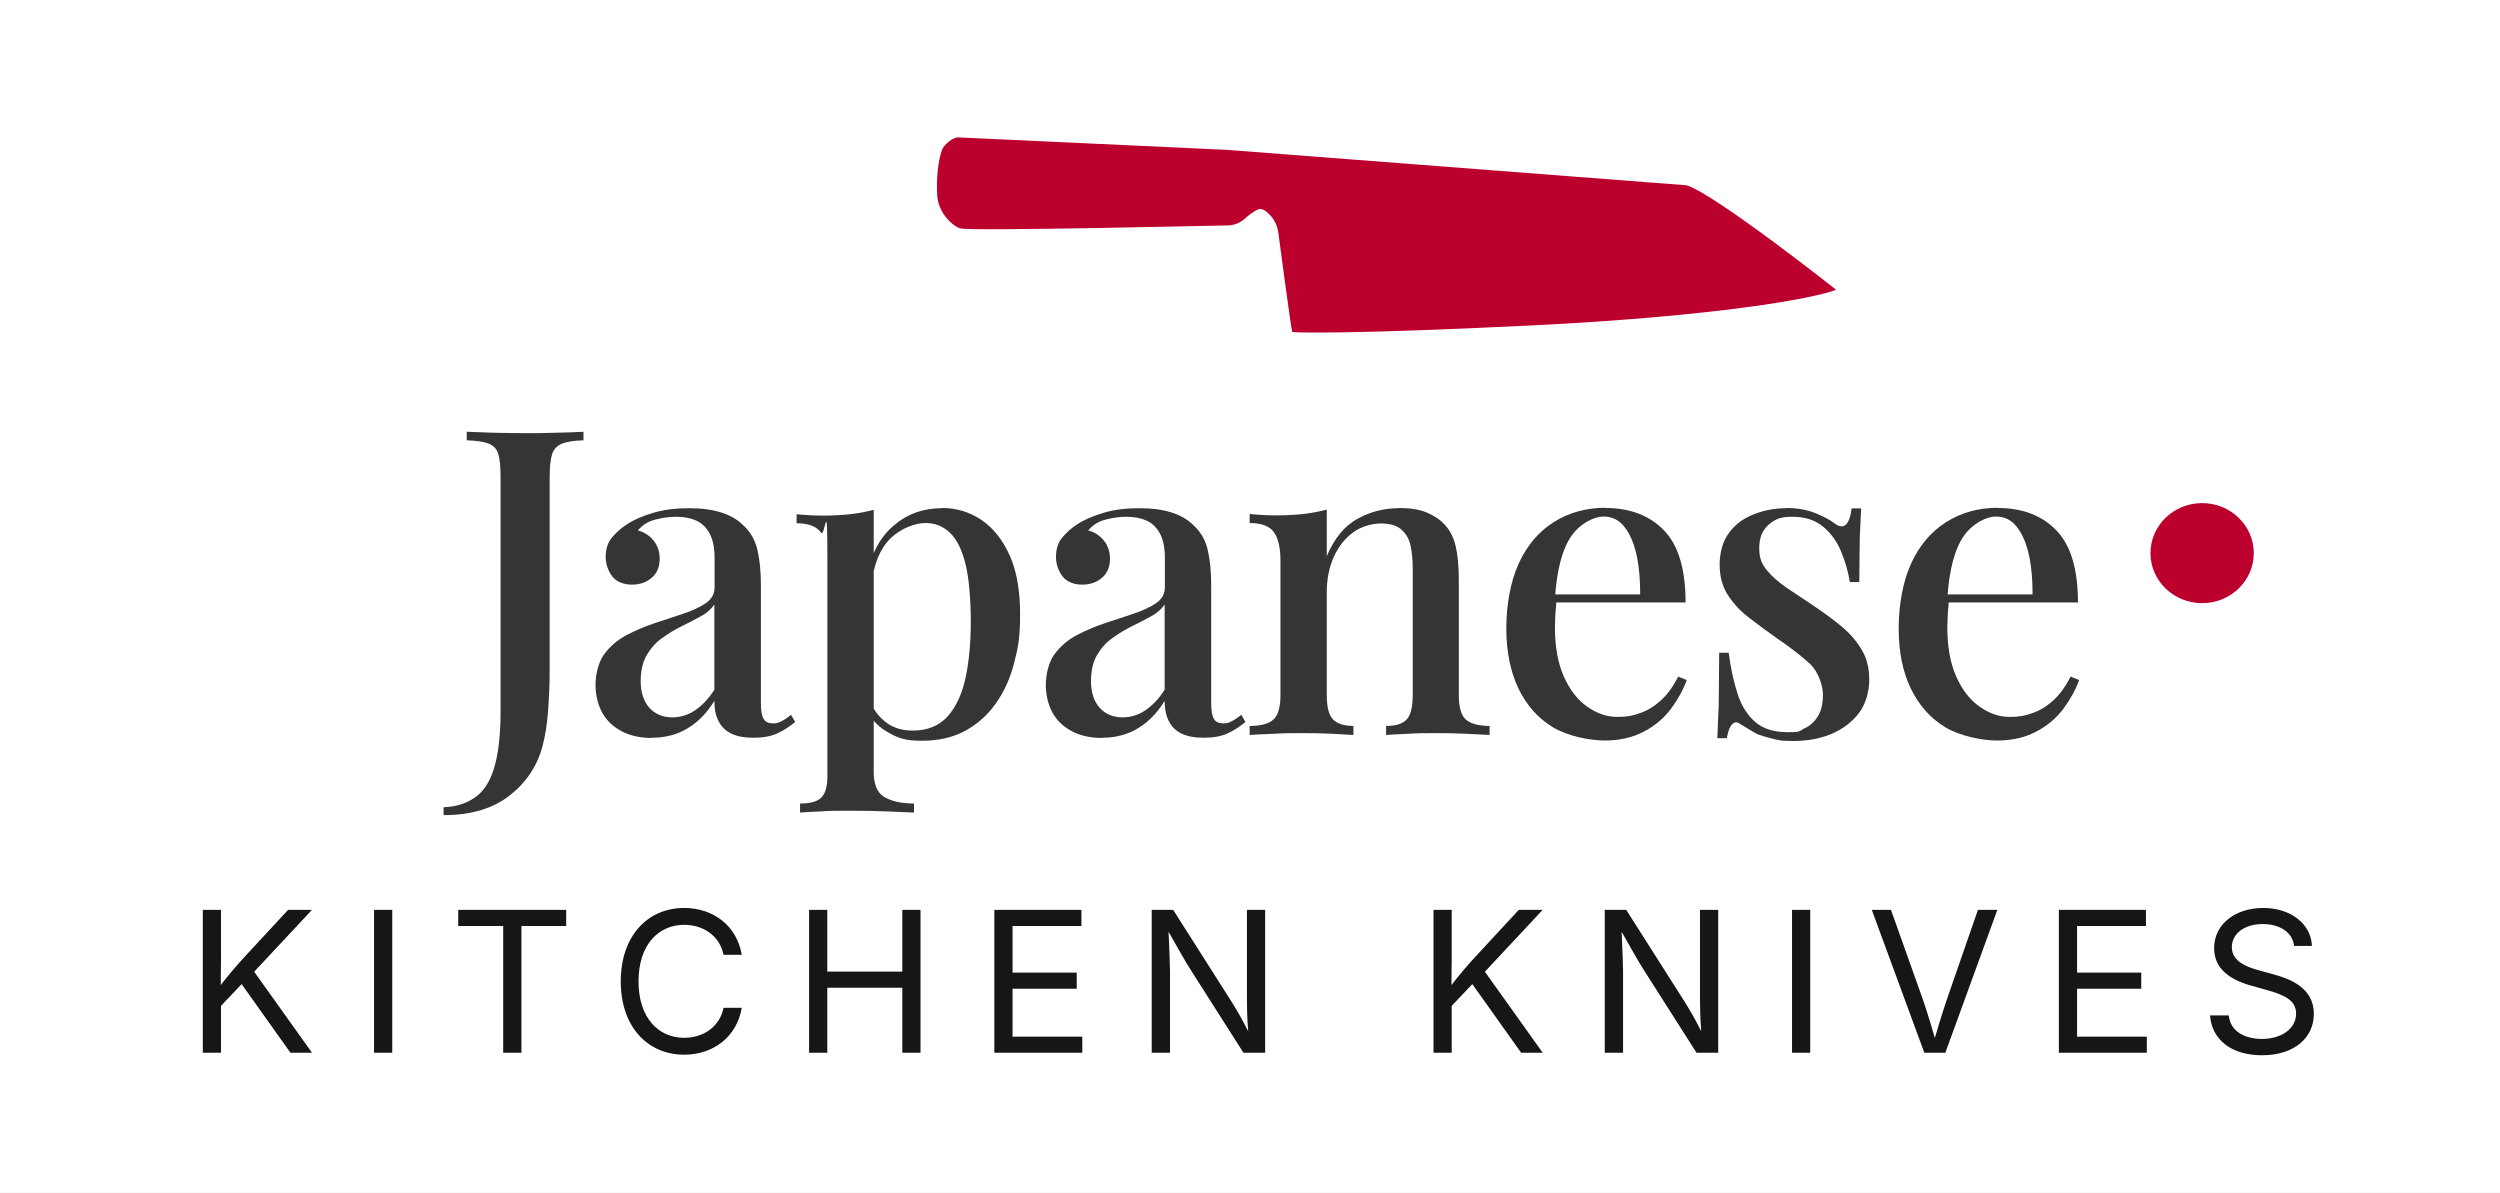
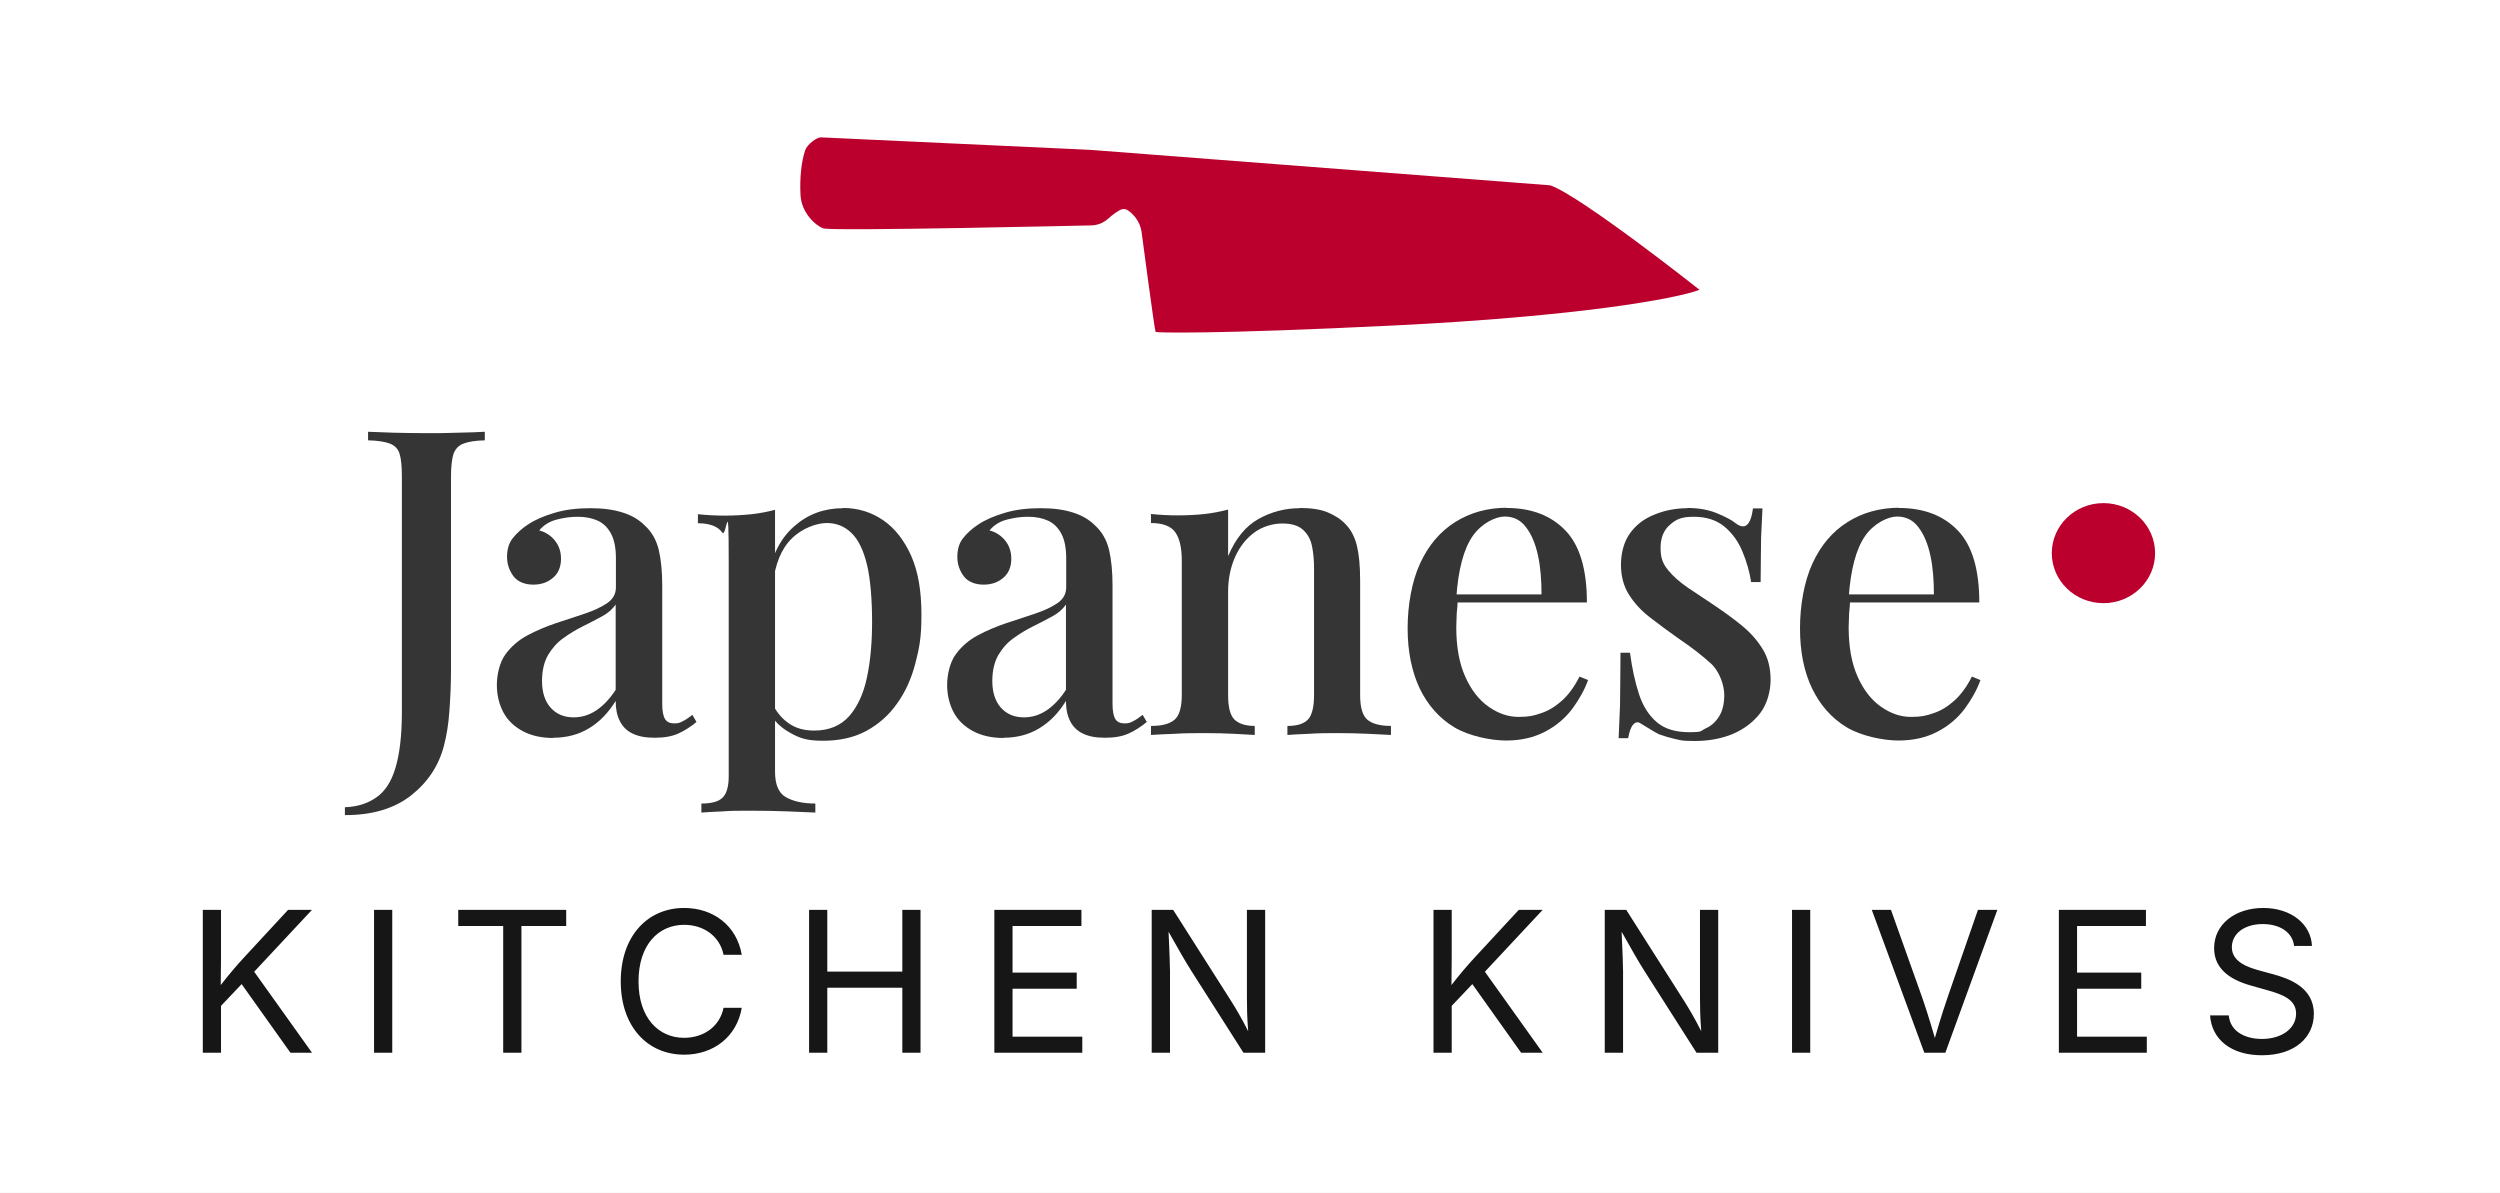
<svg xmlns="http://www.w3.org/2000/svg" id="_10801080_px_Logo_2" data-name=" 10801080 px Logo 2" viewBox="0 0 1079.3 514.9">
  <defs>
    <style>
      .cls-1, .cls-2 {
        isolation: isolate;
      }

      .cls-3 {
        fill: #fff;
      }

      .cls-4 {
        fill: #bc002d;
      }

      .cls-5 {
        fill: #353535;
      }

      .cls-2 {
        fill: #161616;
        font-family: Inter-Regular, Inter;
        font-size: 84.8px;
        font-variation-settings: 'wght' 400, 'slnt' 0;
        letter-spacing: .2em;
      }
    </style>
  </defs>
  <rect class="cls-3" width="1079.3" height="514.9" />
  <g>
    <g>
-       <path class="cls-5" d="M191.5,352v-3.5c5.3-.2,9.8-1.6,13.5-4.2,3.7-2.5,6.5-6.7,8.3-12.7,1.8-5.9,2.8-14,2.8-24.2v-101.4c0-4.6-.3-7.9-1-10.1-.7-2.2-2.1-3.6-4.2-4.4-2.1-.8-5.2-1.3-9.4-1.4v-3.7c2.8.1,6.5.2,10.9.4,4.4.1,9.1.2,14,.2s9.5,0,14.1-.2c4.6-.1,8.4-.2,11.4-.4v3.7c-4.1.1-7.1.6-9.2,1.4-2.1.8-3.5,2.3-4.3,4.4-.7,2.2-1.1,5.5-1.1,10.1v84c0,5.9-.3,11.6-.7,17.2-.4,5.5-1.2,10.4-2.3,14.6-2.2,8.6-6.9,15.8-14.1,21.5-7.2,5.7-16.7,8.6-28.5,8.6h-.2Z" />
-       <path class="cls-5" d="M281.5,318.6c-5.2,0-9.6-1-13.3-3s-6.5-4.7-8.3-8.1-2.8-7.4-2.8-11.8,1.2-9.8,3.7-13.2c2.5-3.4,5.6-6.1,9.5-8.2s8-3.8,12.4-5.3c4.4-1.4,8.5-2.8,12.4-4.1,3.9-1.3,7.1-2.8,9.6-4.5s3.8-4,3.8-6.8v-12.6c0-4.4-.7-8-2.1-10.6s-3.3-4.5-5.7-5.6c-2.4-1.1-5.3-1.7-8.6-1.7s-5.9.4-9.1,1.2c-3.2.8-5.7,2.4-7.6,4.7,2.7.7,5,2.2,6.7,4.3,1.8,2.2,2.7,4.8,2.7,8s-1.1,6.2-3.4,8.1c-2.3,2-5.1,3-8.6,3s-6.7-1.2-8.5-3.6c-1.8-2.4-2.8-5.2-2.8-8.4s.8-6,2.5-8.1,3.8-4.1,6.6-5.9c3-2,6.7-3.6,11.4-5,4.6-1.4,9.8-2,15.4-2s9.9.6,13.8,1.8,7.1,3,9.7,5.6c3.1,2.8,5.1,6.4,6.1,10.6,1,4.2,1.5,9.4,1.5,15.4v51c0,3.1.4,5.3,1.2,6.6.8,1.3,2.1,1.9,4,1.9s2.4-.3,3.6-.9,2.6-1.5,4.2-2.8c.6,1,1.2,2.1,1.8,3.1-2.6,2.1-5.2,3.8-7.9,5-2.7,1.2-6,1.8-10.1,1.8s-7.1-.6-9.6-1.8c-2.5-1.2-4.3-3-5.5-5.4-1.2-2.3-1.8-5.2-1.8-8.7-3.2,5.2-7,9.1-11.5,11.8-4.4,2.7-9.6,4.1-15.5,4.1h.1ZM290.3,309.7c3.4,0,6.7-1,9.7-3s5.8-4.9,8.4-8.9v-36.8c-1.4,2-3.3,3.7-5.9,5.1s-5.4,2.9-8.3,4.3c-3,1.5-5.8,3.2-8.4,5.1-2.7,1.9-4.8,4.3-6.6,7.3-1.7,3-2.6,6.7-2.6,11.3s1.2,8.6,3.7,11.4,5.8,4.2,10,4.2Z" />
-       <path class="cls-5" d="M377.2,219.9v113.3c0,5.4,1.5,9.1,4.6,10.9s7.3,2.8,12.8,2.8v3.9c-2.8-.1-6.8-.3-11.8-.5-5.1-.2-10.5-.3-16.3-.3s-8.1,0-12,.3c-3.9.2-7,.3-9.1.5v-3.9c4.3,0,7.4-.8,9.1-2.5,1.8-1.7,2.7-4.8,2.7-9.3v-92.9c0-30.9-.9-9.6-2.8-12.3-1.8-2.6-5.4-4-10.5-4v-3.9c3.9.4,7.8.6,11.5.6s7.9-.2,11.6-.6c3.7-.4,7.1-1.1,10.2-1.9v-.2ZM406.6,219.3c6.4,0,12.2,1.8,17.3,5.3,5.1,3.5,9.1,8.7,12.1,15.4,3,6.8,4.4,15.2,4.4,25.3s-.9,14.4-2.6,21-4.3,12.4-7.9,17.4c-3.5,5-7.9,8.9-13.2,11.8-5.3,2.9-11.6,4.3-18.8,4.3s-10.2-1.2-14.3-3.5c-4.1-2.3-7.1-5.3-8.8-8.9.6-.9,1.2-1.7,1.8-2.6,1.6,3.1,3.8,5.6,6.7,7.6,2.9,2,6.5,3,10.8,3,6.4,0,11.4-2.1,15.1-6.2,3.6-4.1,6.2-9.7,7.7-16.8,1.5-7.1,2.2-15.1,2.2-24.1s-.7-18.3-2.2-24.5-3.7-10.8-6.7-13.7-6.5-4.3-10.7-4.3-10.6,2.2-15.1,6.7c-4.5,4.4-7.2,11.1-8.2,20-.6-1.3-1.2-2.6-1.8-3.9,1.6-9.2,5.3-16.4,11.2-21.5,5.8-5.1,12.8-7.7,21-7.7h0Z" />
-       <path class="cls-5" d="M475.9,318.6c-5.2,0-9.6-1-13.3-3-3.7-2-6.5-4.7-8.3-8.1s-2.8-7.4-2.8-11.8,1.2-9.8,3.7-13.2c2.5-3.4,5.6-6.1,9.5-8.2s8-3.8,12.4-5.3c4.4-1.4,8.5-2.8,12.4-4.1,3.9-1.3,7.1-2.8,9.6-4.5s3.8-4,3.8-6.8v-12.6c0-4.4-.7-8-2.1-10.6s-3.3-4.5-5.7-5.6c-2.4-1.1-5.3-1.7-8.6-1.7s-5.9.4-9.1,1.2-5.7,2.4-7.6,4.7c2.7.7,5,2.2,6.7,4.3,1.8,2.2,2.7,4.8,2.7,8s-1.1,6.2-3.4,8.1c-2.3,2-5.1,3-8.6,3s-6.7-1.2-8.5-3.6c-1.8-2.4-2.8-5.2-2.8-8.4s.8-6,2.5-8.1,3.8-4.1,6.6-5.9c3-2,6.7-3.6,11.4-5,4.6-1.4,9.8-2,15.4-2s9.9.6,13.8,1.8,7.1,3,9.7,5.6c3.1,2.8,5.1,6.4,6.1,10.6,1,4.2,1.5,9.4,1.5,15.4v51c0,3.1.4,5.3,1.2,6.6.8,1.3,2.1,1.9,4,1.9s2.4-.3,3.6-.9,2.6-1.5,4.2-2.8c.6,1,1.2,2.1,1.8,3.1-2.6,2.1-5.2,3.8-7.9,5-2.7,1.2-6,1.8-10.1,1.8s-7.1-.6-9.6-1.8c-2.5-1.2-4.3-3-5.5-5.4-1.2-2.3-1.8-5.2-1.8-8.7-3.2,5.2-7,9.1-11.5,11.8-4.4,2.7-9.6,4.1-15.5,4.1h0ZM484.7,309.7c3.4,0,6.7-1,9.7-3s5.8-4.9,8.4-8.9v-36.8c-1.4,2-3.3,3.7-5.9,5.1s-5.4,2.9-8.3,4.3c-3,1.5-5.8,3.2-8.4,5.1-2.7,1.9-4.8,4.3-6.6,7.3-1.7,3-2.6,6.7-2.6,11.3s1.2,8.6,3.7,11.4,5.8,4.2,10,4.2h0Z" />
-       <path class="cls-5" d="M603.7,219.3c4.9,0,9,.6,12.1,1.9,3.1,1.3,5.8,3,7.9,5.3,2.2,2.3,3.8,5.4,4.7,9.1.9,3.7,1.4,8.7,1.4,15v49.5c0,5.2,1,8.7,3,10.5s5.5,2.8,10.3,2.8v3.9c-2.1-.1-5.4-.3-9.8-.5-4.4-.2-8.8-.3-13.1-.3s-8.3,0-12.5.3c-4.1.2-7.2.3-9.3.5v-3.9c4.2,0,7.1-.9,8.9-2.8,1.7-1.8,2.6-5.4,2.6-10.5v-54.7c0-3.6-.3-6.8-.9-9.7-.6-2.9-1.9-5.2-3.9-7s-4.9-2.7-8.9-2.7-8.6,1.3-12.1,3.9c-3.5,2.6-6.3,6.1-8.3,10.6s-3,9.5-3,15.1v44.5c0,5.2.9,8.7,2.7,10.5s4.7,2.8,8.8,2.8v3.9c-2-.1-5-.3-9-.5s-8.2-.3-12.5-.3-8.6,0-13.1.3c-4.6.2-7.9.3-10.2.5v-3.9c4.8,0,8.2-.9,10.3-2.8,2-1.8,3-5.4,3-10.5v-58c0-5.5-.9-9.6-2.8-12.3-1.8-2.6-5.4-4-10.5-4v-3.9c3.9.4,7.8.6,11.5.6s8.1-.2,11.7-.6c3.6-.4,7-1.1,10.1-1.9v20.1c3.2-7.6,7.6-13,13.2-16.1,5.6-3.1,11.5-4.6,17.8-4.6h-.1Z" />
-       <path class="cls-5" d="M693,219.3c10.8,0,19.3,3.3,25.5,9.8s9.2,16.9,9.2,31h-63.7c0-1.2-.2-2.3-.4-3.5h44.5c0-6-.4-11.6-1.5-16.7-1.1-5.1-2.8-9.2-5.2-12.3-2.3-3.1-5.4-4.6-9.2-4.6s-9.9,2.8-13.8,8.4c-3.9,5.6-6.3,14.6-7.1,26.9.2.3.4.6.6.9,0,1.7-.2,3.6-.4,5.6,0,2-.2,4-.2,6,0,8.5,1.3,15.6,3.9,21.4,2.6,5.8,6,10.1,10.2,13s8.4,4.3,12.8,4.3,6.6-.5,9.7-1.6c3.1-1,6.1-2.8,9-5.4,2.8-2.5,5.4-6,7.6-10.4,1.2.5,2.5,1,3.7,1.5-1.5,4.2-3.8,8.3-6.8,12.4-3.1,4.1-7,7.4-11.8,9.9s-10.4,3.8-16.8,3.8-16.1-1.9-22.5-5.8-11.3-9.5-14.8-16.7c-3.4-7.3-5.2-15.9-5.2-25.9s1.8-20.3,5.4-28.1c3.6-7.8,8.6-13.7,15.1-17.8s14-6.2,22.5-6.2h-.3Z" />
-       <path class="cls-5" d="M771.1,219.3c4.9,0,9.2.8,12.8,2.3s6.3,2.9,7.9,4.2c4.1,3.2,6.6,1.1,7.6-6.3h4.1c-.2,3.5-.4,7.6-.6,12.5,0,4.9-.2,11.3-.2,19.3h-4.1c-.7-4.6-2-9-3.8-13.3s-4.4-7.9-7.8-10.7c-3.4-2.8-7.8-4.2-13.2-4.2s-7.5,1.1-10.2,3.4c-2.7,2.3-4.1,5.6-4.1,10.1s1.1,6.9,3.3,9.6c2.2,2.7,5.1,5.2,8.6,7.6,3.5,2.3,7.3,4.9,11.4,7.6,4.6,3.1,8.7,6.1,12.3,9.1s6.5,6.4,8.7,10.1,3.2,8,3.2,12.9-1.5,10.5-4.5,14.4-7,6.9-11.9,9c-4.9,2-10.3,3-16.3,3s-5.7-.3-8.3-.8c-2.6-.6-5-1.3-7.2-2.1-1.4-.7-2.7-1.5-4-2.3s-2.6-1.6-3.8-2.3c-1.2-.9-2.3-.7-3.3.4s-1.7,3.1-2.2,5.9h-4.1c.2-3.9.4-8.7.6-14.4,0-5.7.2-13.2.2-22.5h4.1c.9,6.8,2.2,12.7,3.9,17.9,1.7,5.2,4.3,9.2,7.7,12.1s8,4.3,14,4.3,4.7-.5,7-1.6c2.3-1,4.3-2.7,5.8-5.1,1.5-2.3,2.3-5.5,2.3-9.4s-1.9-9.9-5.6-13.4c-3.8-3.5-8.6-7.2-14.5-11.2-4.2-3-8.2-5.9-11.9-8.8-3.8-2.9-6.8-6.2-9.1-9.8-2.3-3.6-3.5-8-3.5-13s1.3-10.1,4-13.7c2.6-3.6,6.2-6.3,10.6-8,4.4-1.8,9.2-2.7,14.2-2.7h-.1Z" />
-       <path class="cls-5" d="M862.4,219.3c10.8,0,19.3,3.3,25.5,9.8s9.2,16.9,9.2,31h-63.7l-.4-3.5h44.5c0-6-.4-11.6-1.5-16.7-1.1-5.1-2.8-9.2-5.2-12.3-2.3-3.1-5.4-4.6-9.2-4.6s-9.9,2.8-13.8,8.4c-3.9,5.6-6.3,14.6-7.1,26.9.2.3.4.6.6.9,0,1.7-.2,3.6-.4,5.6,0,2-.2,4-.2,6,0,8.5,1.3,15.6,3.9,21.4,2.6,5.8,6,10.1,10.2,13s8.4,4.3,12.8,4.3,6.6-.5,9.7-1.6c3.1-1,6.1-2.8,9-5.4,2.8-2.5,5.4-6,7.6-10.4,1.2.5,2.5,1,3.7,1.5-1.5,4.2-3.8,8.3-6.8,12.4-3.1,4.1-7,7.4-11.8,9.9s-10.4,3.8-16.8,3.8-16.1-1.9-22.5-5.8-11.3-9.5-14.8-16.7c-3.5-7.3-5.2-15.9-5.2-25.9s1.8-20.3,5.4-28.1c3.6-7.8,8.6-13.7,15.1-17.8s14-6.2,22.5-6.2h-.3Z" />
+       <path class="cls-5" d="M148.9,352v-3.5c5.3-.2,9.8-1.6,13.5-4.2,3.7-2.5,6.5-6.7,8.3-12.7,1.8-5.9,2.8-14,2.8-24.2v-101.4c0-4.6-.3-7.9-1-10.1-.7-2.2-2.1-3.6-4.2-4.4-2.1-.8-5.2-1.3-9.4-1.4v-3.7c2.8.1,6.5.2,10.9.4,4.4.1,9.1.2,14,.2s9.5,0,14.1-.2c4.6-.1,8.4-.2,11.4-.4v3.7c-4.1.1-7.1.6-9.2,1.4-2.1.8-3.5,2.3-4.3,4.4-.7,2.2-1.1,5.5-1.1,10.1v84c0,5.9-.3,11.6-.7,17.2-.4,5.5-1.2,10.4-2.3,14.6-2.2,8.6-6.9,15.8-14.1,21.5-7.2,5.7-16.7,8.6-28.5,8.6h-.2Z" />
+       <path class="cls-5" d="M238.9,318.6c-5.2,0-9.6-1-13.3-3s-6.5-4.7-8.3-8.1-2.8-7.4-2.8-11.8,1.2-9.8,3.7-13.2c2.5-3.4,5.6-6.1,9.5-8.2s8-3.8,12.4-5.3c4.4-1.4,8.5-2.8,12.4-4.1,3.9-1.3,7.1-2.8,9.6-4.5s3.8-4,3.8-6.8v-12.6c0-4.4-.7-8-2.1-10.6s-3.3-4.5-5.7-5.6c-2.4-1.1-5.3-1.7-8.6-1.7s-5.9.4-9.1,1.2c-3.2.8-5.7,2.4-7.6,4.7,2.7.7,5,2.2,6.7,4.3,1.8,2.2,2.7,4.8,2.7,8s-1.1,6.2-3.4,8.1c-2.3,2-5.1,3-8.6,3s-6.7-1.2-8.5-3.6c-1.8-2.4-2.8-5.2-2.8-8.4s.8-6,2.5-8.1,3.8-4.1,6.6-5.9c3-2,6.7-3.6,11.4-5,4.6-1.4,9.8-2,15.4-2s9.9.6,13.8,1.8,7.1,3,9.7,5.6c3.1,2.8,5.1,6.4,6.1,10.6,1,4.2,1.5,9.4,1.5,15.4v51c0,3.1.4,5.3,1.2,6.6.8,1.3,2.1,1.9,4,1.9s2.4-.3,3.6-.9,2.6-1.5,4.2-2.8c.6,1,1.2,2.1,1.8,3.1-2.6,2.1-5.2,3.8-7.9,5-2.7,1.2-6,1.8-10.1,1.8s-7.1-.6-9.6-1.8c-2.5-1.2-4.3-3-5.5-5.4-1.2-2.3-1.8-5.2-1.8-8.7-3.2,5.2-7,9.1-11.5,11.8-4.4,2.7-9.6,4.1-15.5,4.1h.1ZM247.7,309.7c3.4,0,6.7-1,9.7-3s5.8-4.9,8.4-8.9v-36.8c-1.4,2-3.3,3.7-5.9,5.1s-5.4,2.9-8.3,4.3c-3,1.5-5.8,3.2-8.4,5.1-2.7,1.9-4.8,4.3-6.6,7.3-1.7,3-2.6,6.7-2.6,11.3s1.2,8.6,3.7,11.4,5.8,4.2,10,4.2Z" />
+       <path class="cls-5" d="M334.6,219.9v113.3c0,5.4,1.5,9.1,4.6,10.9s7.3,2.8,12.8,2.8v3.9c-2.8-.1-6.8-.3-11.8-.5-5.1-.2-10.5-.3-16.3-.3s-8.1,0-12,.3c-3.9.2-7,.3-9.1.5v-3.9c4.3,0,7.4-.8,9.1-2.5,1.8-1.7,2.7-4.8,2.7-9.3v-92.9c0-30.9-.9-9.6-2.8-12.3-1.8-2.6-5.4-4-10.5-4v-3.9c3.9.4,7.8.6,11.5.6s7.9-.2,11.6-.6c3.7-.4,7.1-1.1,10.2-1.9v-.2ZM364,219.3c6.4,0,12.2,1.8,17.3,5.3,5.1,3.5,9.1,8.7,12.1,15.4,3,6.8,4.4,15.2,4.4,25.3s-.9,14.4-2.6,21-4.3,12.4-7.9,17.4c-3.5,5-7.9,8.9-13.2,11.8-5.3,2.9-11.6,4.3-18.8,4.3s-10.2-1.2-14.3-3.5c-4.1-2.3-7.1-5.3-8.8-8.9.6-.9,1.2-1.7,1.8-2.6,1.6,3.1,3.8,5.6,6.7,7.6,2.9,2,6.5,3,10.8,3,6.4,0,11.4-2.1,15.1-6.2,3.6-4.1,6.2-9.7,7.7-16.8,1.5-7.1,2.2-15.1,2.2-24.1s-.7-18.3-2.2-24.5-3.7-10.8-6.7-13.7-6.5-4.3-10.7-4.3-10.6,2.2-15.1,6.7c-4.5,4.4-7.2,11.1-8.2,20-.6-1.3-1.2-2.6-1.8-3.9,1.6-9.2,5.3-16.4,11.2-21.5,5.8-5.1,12.8-7.7,21-7.7h0Z" />
+       <path class="cls-5" d="M433.3,318.6c-5.2,0-9.6-1-13.3-3-3.7-2-6.5-4.7-8.3-8.1s-2.8-7.4-2.8-11.8,1.2-9.8,3.7-13.2c2.5-3.4,5.6-6.1,9.5-8.2s8-3.8,12.4-5.3c4.4-1.4,8.5-2.8,12.4-4.1,3.9-1.3,7.1-2.8,9.6-4.5s3.8-4,3.8-6.8v-12.6c0-4.4-.7-8-2.1-10.6s-3.3-4.5-5.7-5.6c-2.4-1.1-5.3-1.7-8.6-1.7s-5.9.4-9.1,1.2-5.7,2.4-7.6,4.7c2.7.7,5,2.2,6.7,4.3,1.8,2.2,2.7,4.8,2.7,8s-1.1,6.2-3.4,8.1c-2.3,2-5.1,3-8.6,3s-6.7-1.2-8.5-3.6c-1.8-2.4-2.8-5.2-2.8-8.4s.8-6,2.5-8.1,3.8-4.1,6.6-5.9c3-2,6.7-3.6,11.4-5,4.6-1.4,9.8-2,15.4-2s9.9.6,13.8,1.8,7.1,3,9.7,5.6c3.1,2.8,5.1,6.4,6.1,10.6,1,4.2,1.5,9.4,1.5,15.4v51c0,3.1.4,5.3,1.2,6.6.8,1.3,2.1,1.9,4,1.9s2.4-.3,3.6-.9,2.6-1.5,4.2-2.8c.6,1,1.2,2.1,1.8,3.1-2.6,2.1-5.2,3.8-7.9,5-2.7,1.2-6,1.8-10.1,1.8s-7.1-.6-9.6-1.8c-2.5-1.2-4.3-3-5.5-5.4-1.2-2.3-1.8-5.2-1.8-8.7-3.2,5.2-7,9.1-11.5,11.8-4.4,2.7-9.6,4.1-15.5,4.1h0ZM442.1,309.7c3.4,0,6.7-1,9.7-3s5.8-4.9,8.4-8.9v-36.8c-1.4,2-3.3,3.7-5.9,5.1s-5.4,2.9-8.3,4.3c-3,1.5-5.8,3.2-8.4,5.1-2.7,1.9-4.8,4.3-6.6,7.3-1.7,3-2.6,6.7-2.6,11.3s1.2,8.6,3.7,11.4,5.8,4.2,10,4.2h0Z" />
+       <path class="cls-5" d="M561.1,219.3c4.9,0,9,.6,12.1,1.9,3.1,1.3,5.8,3,7.9,5.3,2.2,2.3,3.8,5.4,4.7,9.1.9,3.7,1.4,8.7,1.4,15v49.5c0,5.2,1,8.7,3,10.5s5.5,2.8,10.3,2.8v3.9c-2.1-.1-5.4-.3-9.8-.5-4.4-.2-8.8-.3-13.1-.3s-8.3,0-12.5.3c-4.1.2-7.2.3-9.3.5v-3.9c4.2,0,7.1-.9,8.9-2.8,1.7-1.8,2.6-5.4,2.6-10.5v-54.7c0-3.6-.3-6.8-.9-9.7-.6-2.9-1.9-5.2-3.9-7s-4.9-2.7-8.9-2.7-8.6,1.3-12.1,3.9c-3.5,2.6-6.3,6.1-8.3,10.6s-3,9.5-3,15.1v44.5c0,5.2.9,8.7,2.7,10.5s4.7,2.8,8.8,2.8v3.9c-2-.1-5-.3-9-.5s-8.2-.3-12.5-.3-8.6,0-13.1.3c-4.6.2-7.9.3-10.2.5v-3.9c4.8,0,8.2-.9,10.3-2.8,2-1.8,3-5.4,3-10.5v-58c0-5.5-.9-9.6-2.8-12.3-1.8-2.6-5.4-4-10.5-4v-3.9c3.9.4,7.8.6,11.5.6s8.1-.2,11.7-.6c3.6-.4,7-1.1,10.1-1.9v20.1c3.2-7.6,7.6-13,13.2-16.1,5.6-3.1,11.5-4.6,17.8-4.6h-.1Z" />
+       <path class="cls-5" d="M650.4,219.3c10.8,0,19.3,3.3,25.5,9.8s9.2,16.9,9.2,31h-63.7c0-1.2-.2-2.3-.4-3.5h44.5c0-6-.4-11.6-1.5-16.7-1.1-5.1-2.8-9.2-5.2-12.3-2.3-3.1-5.4-4.6-9.2-4.6s-9.9,2.8-13.8,8.4c-3.9,5.6-6.3,14.6-7.1,26.9.2.3.4.6.6.9,0,1.7-.2,3.6-.4,5.6,0,2-.2,4-.2,6,0,8.5,1.3,15.6,3.9,21.4,2.6,5.8,6,10.1,10.2,13s8.4,4.3,12.8,4.3,6.6-.5,9.7-1.6c3.1-1,6.1-2.8,9-5.4,2.8-2.5,5.4-6,7.6-10.4,1.2.5,2.5,1,3.7,1.5-1.5,4.2-3.8,8.3-6.8,12.4-3.1,4.1-7,7.4-11.8,9.9s-10.4,3.8-16.8,3.8-16.1-1.9-22.5-5.8-11.3-9.5-14.8-16.7c-3.4-7.3-5.2-15.9-5.2-25.9s1.8-20.3,5.4-28.1c3.6-7.8,8.6-13.7,15.1-17.8s14-6.2,22.5-6.2h-.3Z" />
+       <path class="cls-5" d="M728.5,219.3c4.9,0,9.2.8,12.8,2.3s6.3,2.9,7.9,4.2c4.1,3.2,6.6,1.1,7.6-6.3h4.1c-.2,3.5-.4,7.6-.6,12.5,0,4.9-.2,11.3-.2,19.3h-4.1c-.7-4.6-2-9-3.8-13.3s-4.4-7.9-7.8-10.7c-3.4-2.8-7.8-4.2-13.2-4.2s-7.5,1.1-10.2,3.4c-2.7,2.3-4.1,5.6-4.1,10.1s1.1,6.9,3.3,9.6c2.2,2.7,5.1,5.2,8.6,7.6,3.5,2.3,7.3,4.9,11.4,7.6,4.6,3.1,8.7,6.1,12.3,9.1s6.5,6.4,8.7,10.1,3.2,8,3.2,12.9-1.5,10.5-4.5,14.4-7,6.9-11.9,9c-4.9,2-10.3,3-16.3,3s-5.7-.3-8.3-.8c-2.6-.6-5-1.3-7.2-2.1-1.4-.7-2.7-1.5-4-2.3s-2.6-1.6-3.8-2.3c-1.2-.9-2.3-.7-3.3.4s-1.7,3.1-2.2,5.9h-4.1c.2-3.9.4-8.7.6-14.4,0-5.7.2-13.2.2-22.5h4.1c.9,6.8,2.2,12.7,3.9,17.9,1.7,5.2,4.3,9.2,7.7,12.1s8,4.3,14,4.3,4.7-.5,7-1.6c2.3-1,4.3-2.7,5.8-5.1,1.5-2.3,2.3-5.5,2.3-9.4s-1.9-9.9-5.6-13.4c-3.8-3.5-8.6-7.2-14.5-11.2-4.2-3-8.2-5.9-11.9-8.8-3.8-2.9-6.8-6.2-9.1-9.8-2.3-3.6-3.5-8-3.5-13s1.3-10.1,4-13.7c2.6-3.6,6.2-6.3,10.6-8,4.4-1.8,9.2-2.7,14.2-2.7h-.1Z" />
+       <path class="cls-5" d="M819.8,219.3c10.8,0,19.3,3.3,25.5,9.8s9.2,16.9,9.2,31h-63.7l-.4-3.5h44.5c0-6-.4-11.6-1.5-16.7-1.1-5.1-2.8-9.2-5.2-12.3-2.3-3.1-5.4-4.6-9.2-4.6s-9.9,2.8-13.8,8.4c-3.9,5.6-6.3,14.6-7.1,26.9.2.3.4.6.6.9,0,1.7-.2,3.6-.4,5.6,0,2-.2,4-.2,6,0,8.5,1.3,15.6,3.9,21.4,2.6,5.8,6,10.1,10.2,13s8.4,4.3,12.8,4.3,6.6-.5,9.7-1.6c3.1-1,6.1-2.8,9-5.4,2.8-2.5,5.4-6,7.6-10.4,1.2.5,2.5,1,3.7,1.5-1.5,4.2-3.8,8.3-6.8,12.4-3.1,4.1-7,7.4-11.8,9.9s-10.4,3.8-16.8,3.8-16.1-1.9-22.5-5.8-11.3-9.5-14.8-16.7c-3.5-7.3-5.2-15.9-5.2-25.9s1.8-20.3,5.4-28.1c3.6-7.8,8.6-13.7,15.1-17.8s14-6.2,22.5-6.2h-.3Z" />
    </g>
    <g class="cls-1">
      <text class="cls-2" transform="translate(80.1 454.5)">
        <tspan x="0" y="0">KITCHEN KNIVES</tspan>
      </text>
    </g>
-     <ellipse class="cls-4" cx="950.7" cy="238.8" rx="22.3" ry="21.6" />
-     <path class="cls-4" d="M728.2,80c12.8,4.2,64.5,45.1,64.5,45.1-9.6,3.8-52.3,11.5-131.6,15.4s-102.8,3.1-103.2,2.8-6-42.7-6-42.7c-.3-2.6-1.4-5.2-3.1-7.2-1.6-1.8-3.6-3.6-5.3-3.1s-4.3,2.5-6.2,4.2c-1.9,1.7-4.4,2.7-6.9,2.8,0,0-112.1,2.6-115.9,1.3-3.1-1-9.5-6.5-9.9-14.4-.4-7.4.4-14.6,2-19.3.8-2.5,4.9-5.6,6.8-5.6l116.4,5.4" />
+     <ellipse class="cls-4" cx="908.1" cy="238.8" rx="22.3" ry="21.6" />
+     <path class="cls-4" d="M669.2,80c12.8,4.2,64.5,45.1,64.5,45.1-9.6,3.8-52.3,11.5-131.6,15.4s-102.8,3.1-103.2,2.8-6-42.7-6-42.7c-.3-2.6-1.4-5.2-3.1-7.2-1.6-1.8-3.6-3.6-5.3-3.1s-4.3,2.5-6.2,4.2c-1.9,1.7-4.4,2.7-6.9,2.8,0,0-112.1,2.6-115.9,1.3-3.1-1-9.5-6.5-9.9-14.4-.4-7.4.4-14.6,2-19.3.8-2.5,4.9-5.6,6.8-5.6l116.4,5.4" />
  </g>
</svg>
